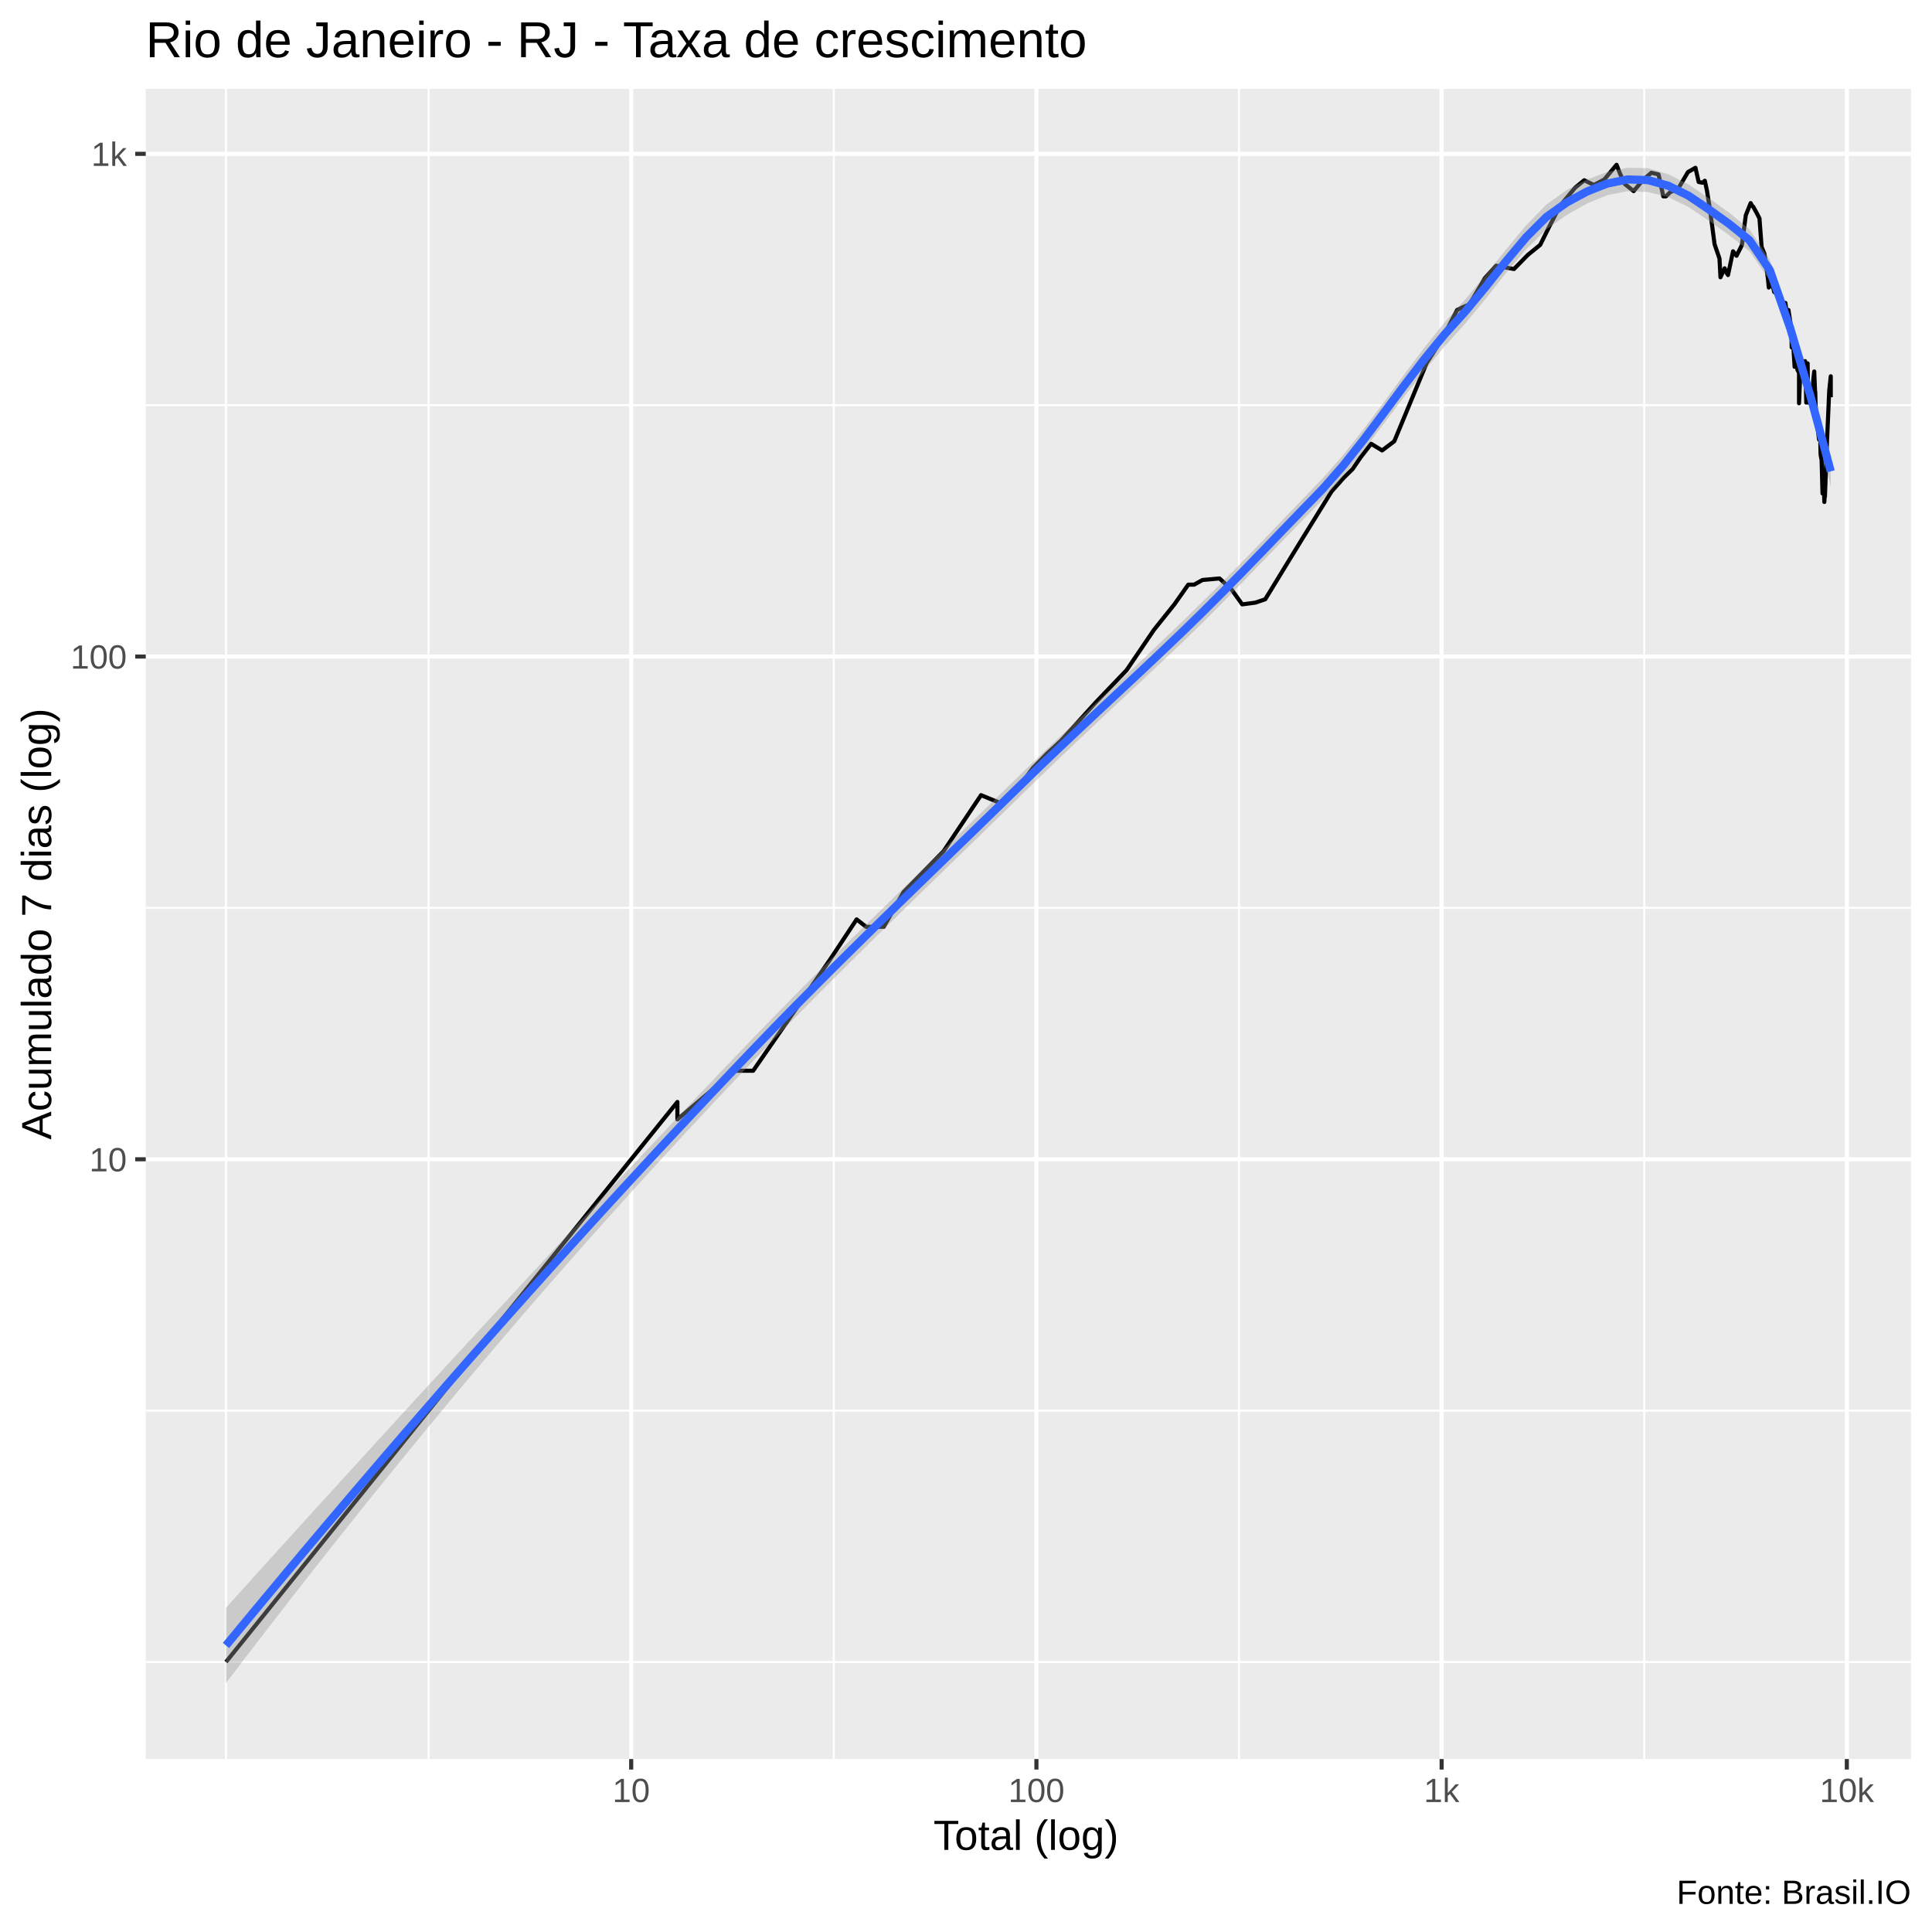
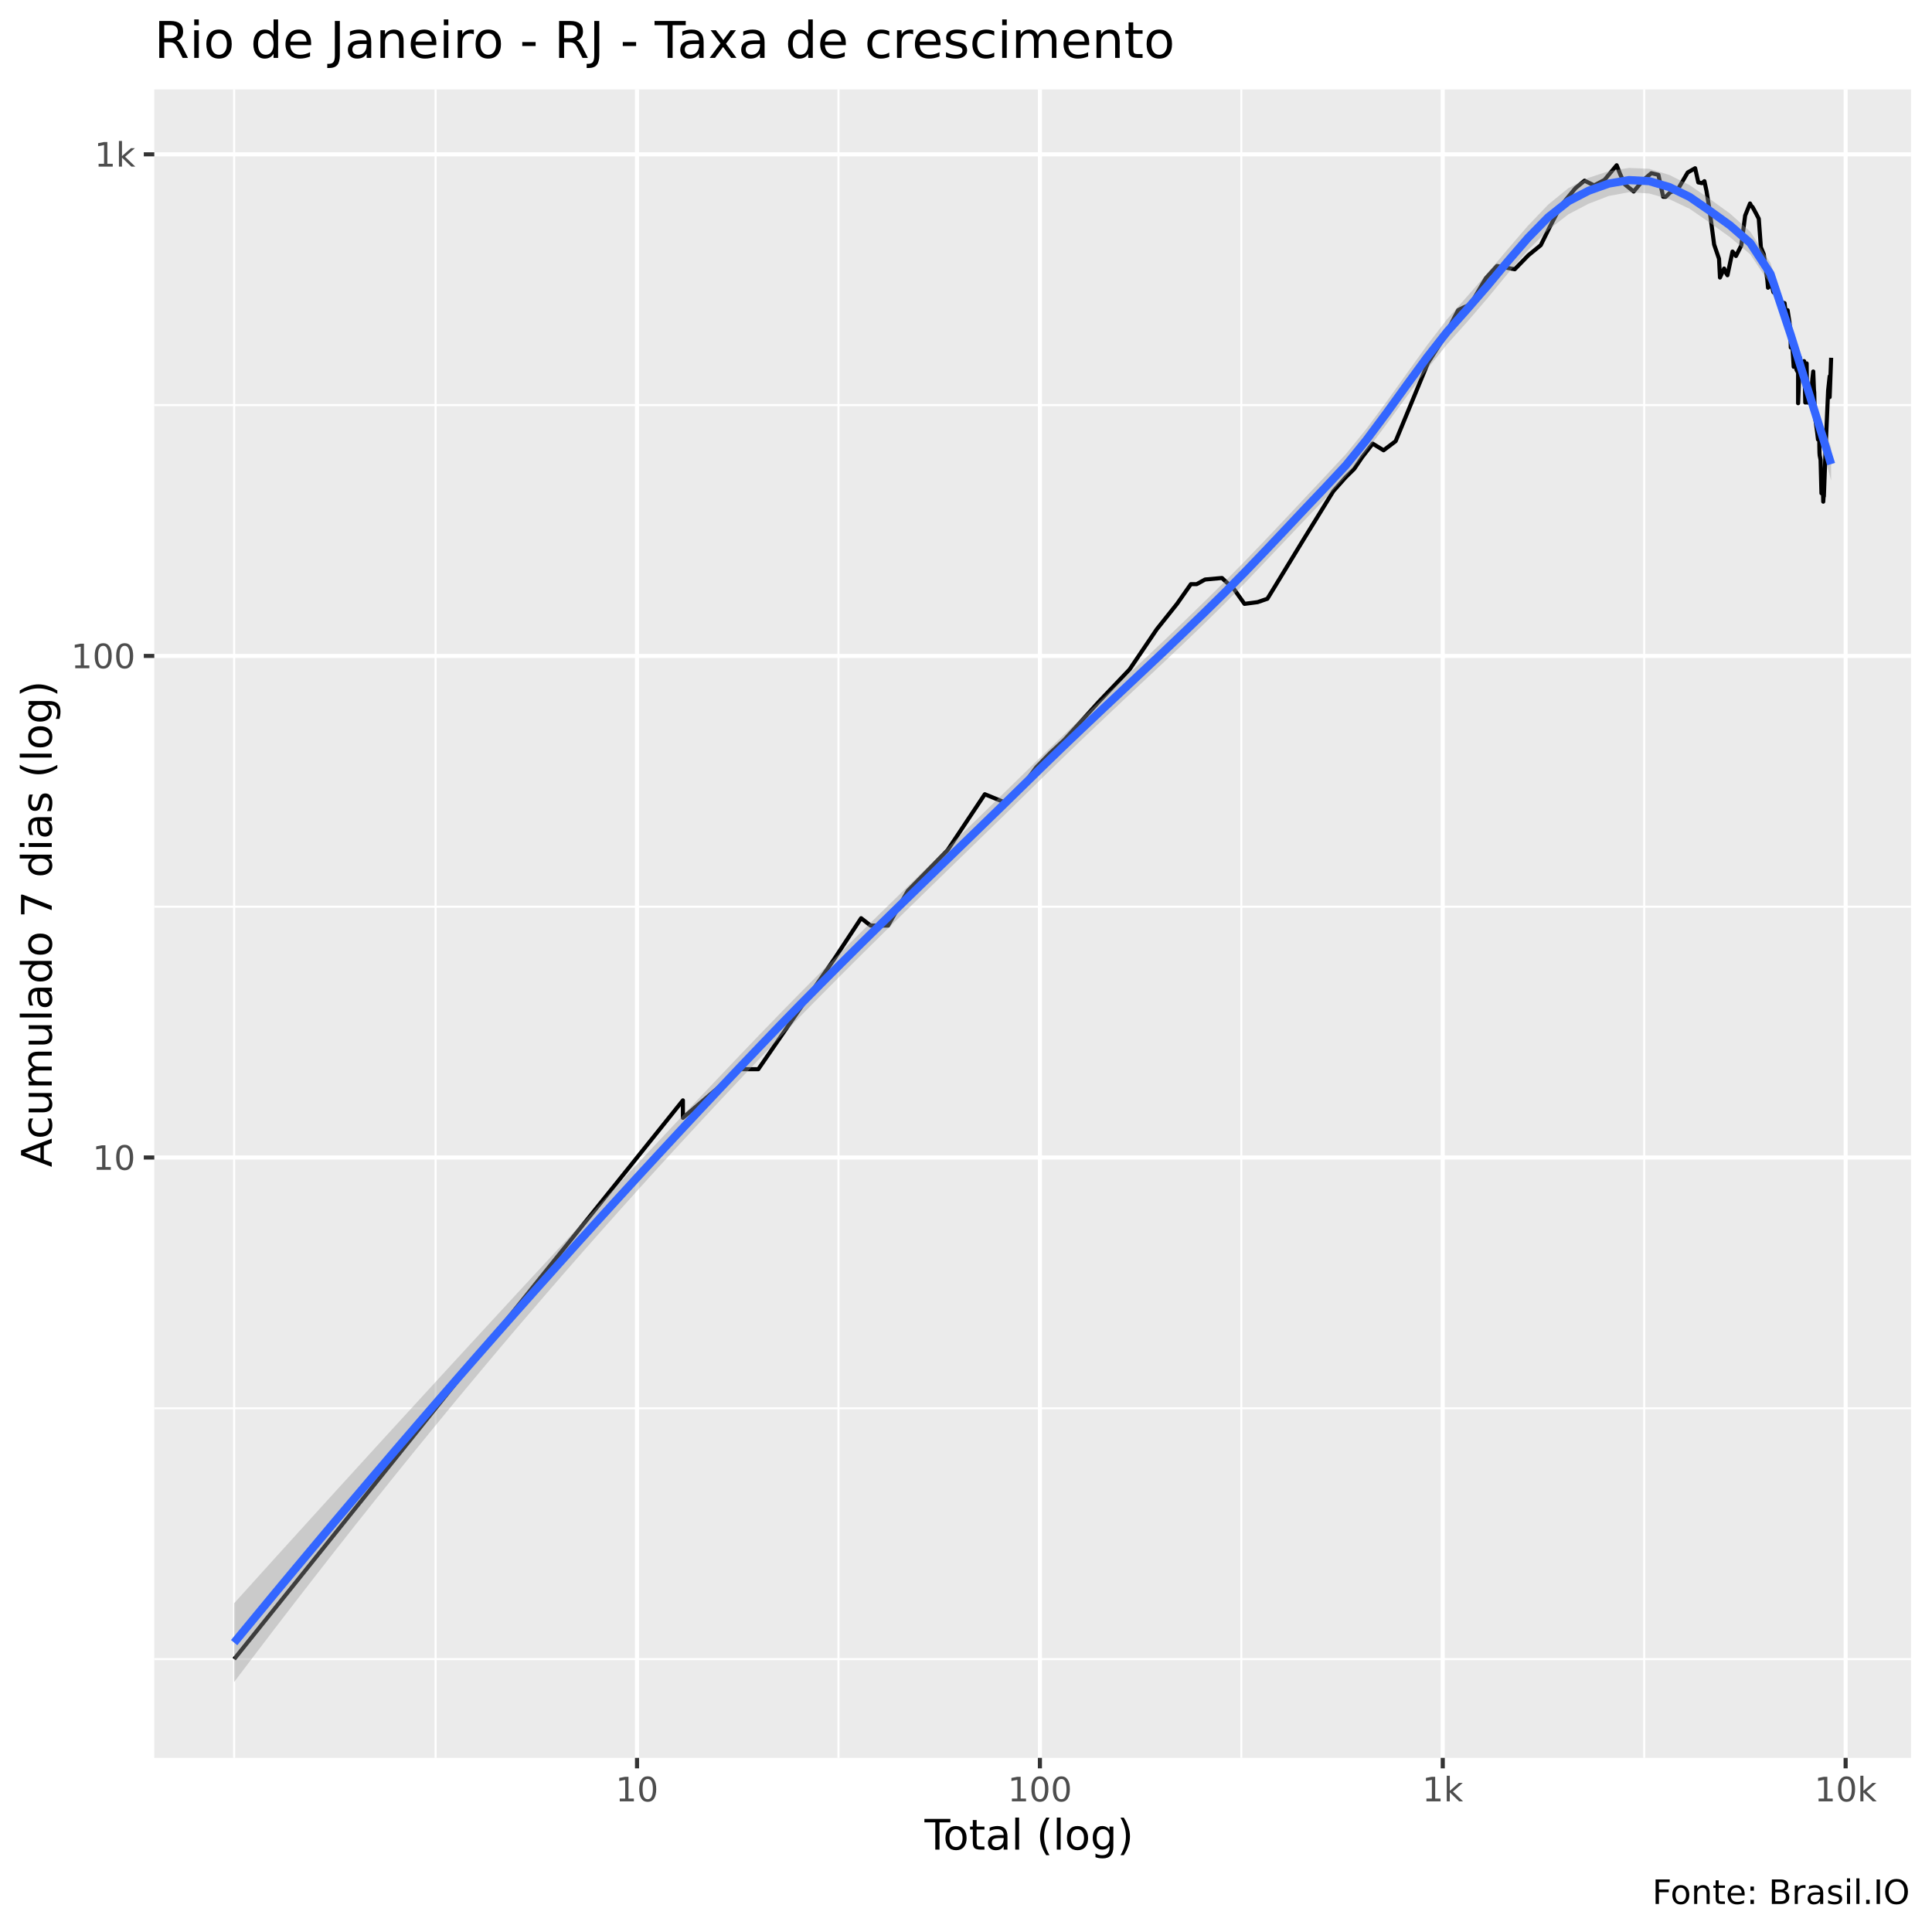
<svg xmlns="http://www.w3.org/2000/svg" viewBox="0 0 504.00 504.00">
  <defs>
    <style type="text/css">
    line, polyline, polygon, path, rect, circle {
      fill: none;
      stroke: #000000;
      stroke-linecap: round;
      stroke-linejoin: round;
      stroke-miterlimit: 10.00;
    }
  </style>
  </defs>
  <rect width="100%" height="100%" style="stroke: none; fill: #FFFFFF;" />
-   <rect x="-0" y="0.00" width="504.00" height="504.00" style="stroke-width: 1.07; stroke: #FFFFFF; fill: #FFFFFF;" />
+   <rect x="0" y="0.00" width="504.00" height="504.00" style="stroke-width: 1.07; stroke: #FFFFFF; fill: #FFFFFF;" />
  <defs>
-     <clipPath id="cpMzguMDJ8NDk4LjUyfDQ1OC44OHwyMy4xOQ==">
-       <rect x="38.02" y="23.19" width="460.50" height="435.69" />
+     <clipPath id="cpNDAuMjV8NDk4LjUyfDQ1OC41N3wyMy4zMw==">
+       <rect x="40.25" y="23.33" width="458.27" height="435.24" />
    </clipPath>
  </defs>
-   <rect x="38.02" y="23.19" width="460.50" height="435.69" style="stroke-width: 1.07; stroke: none; fill: #EBEBEB;" clip-path="url(#cpMzguMDJ8NDk4LjUyfDQ1OC44OHwyMy4xOQ==)" />
-   <polyline points="38.02,433.56 498.52,433.56 " style="stroke-width: 0.53; stroke: #FFFFFF; stroke-linecap: butt;" clip-path="url(#cpMzguMDJ8NDk4LjUyfDQ1OC44OHwyMy4xOQ==)" />
-   <polyline points="38.02,367.99 498.52,367.99 " style="stroke-width: 0.53; stroke: #FFFFFF; stroke-linecap: butt;" clip-path="url(#cpMzguMDJ8NDk4LjUyfDQ1OC44OHwyMy4xOQ==)" />
-   <polyline points="38.02,236.84 498.52,236.84 " style="stroke-width: 0.53; stroke: #FFFFFF; stroke-linecap: butt;" clip-path="url(#cpMzguMDJ8NDk4LjUyfDQ1OC44OHwyMy4xOQ==)" />
-   <polyline points="38.02,105.70 498.52,105.70 " style="stroke-width: 0.53; stroke: #FFFFFF; stroke-linecap: butt;" clip-path="url(#cpMzguMDJ8NDk4LjUyfDQ1OC44OHwyMy4xOQ==)" />
-   <polyline points="58.95,458.88 58.95,23.19 " style="stroke-width: 0.53; stroke: #FFFFFF; stroke-linecap: butt;" clip-path="url(#cpMzguMDJ8NDk4LjUyfDQ1OC44OHwyMy4xOQ==)" />
-   <polyline points="111.81,458.88 111.81,23.19 " style="stroke-width: 0.53; stroke: #FFFFFF; stroke-linecap: butt;" clip-path="url(#cpMzguMDJ8NDk4LjUyfDQ1OC44OHwyMy4xOQ==)" />
-   <polyline points="217.51,458.88 217.51,23.19 " style="stroke-width: 0.53; stroke: #FFFFFF; stroke-linecap: butt;" clip-path="url(#cpMzguMDJ8NDk4LjUyfDQ1OC44OHwyMy4xOQ==)" />
-   <polyline points="323.22,458.88 323.22,23.19 " style="stroke-width: 0.53; stroke: #FFFFFF; stroke-linecap: butt;" clip-path="url(#cpMzguMDJ8NDk4LjUyfDQ1OC44OHwyMy4xOQ==)" />
-   <polyline points="428.93,458.88 428.93,23.19 " style="stroke-width: 0.53; stroke: #FFFFFF; stroke-linecap: butt;" clip-path="url(#cpMzguMDJ8NDk4LjUyfDQ1OC44OHwyMy4xOQ==)" />
-   <polyline points="38.02,302.42 498.52,302.42 " style="stroke-width: 1.07; stroke: #FFFFFF; stroke-linecap: butt;" clip-path="url(#cpMzguMDJ8NDk4LjUyfDQ1OC44OHwyMy4xOQ==)" />
-   <polyline points="38.02,171.27 498.52,171.27 " style="stroke-width: 1.07; stroke: #FFFFFF; stroke-linecap: butt;" clip-path="url(#cpMzguMDJ8NDk4LjUyfDQ1OC44OHwyMy4xOQ==)" />
-   <polyline points="38.02,40.13 498.52,40.13 " style="stroke-width: 1.07; stroke: #FFFFFF; stroke-linecap: butt;" clip-path="url(#cpMzguMDJ8NDk4LjUyfDQ1OC44OHwyMy4xOQ==)" />
-   <polyline points="164.66,458.88 164.66,23.19 " style="stroke-width: 1.07; stroke: #FFFFFF; stroke-linecap: butt;" clip-path="url(#cpMzguMDJ8NDk4LjUyfDQ1OC44OHwyMy4xOQ==)" />
-   <polyline points="270.37,458.88 270.37,23.19 " style="stroke-width: 1.07; stroke: #FFFFFF; stroke-linecap: butt;" clip-path="url(#cpMzguMDJ8NDk4LjUyfDQ1OC44OHwyMy4xOQ==)" />
-   <polyline points="376.08,458.88 376.08,23.19 " style="stroke-width: 1.07; stroke: #FFFFFF; stroke-linecap: butt;" clip-path="url(#cpMzguMDJ8NDk4LjUyfDQ1OC44OHwyMy4xOQ==)" />
-   <polyline points="481.78,458.88 481.78,23.19 " style="stroke-width: 1.07; stroke: #FFFFFF; stroke-linecap: butt;" clip-path="url(#cpMzguMDJ8NDk4LjUyfDQ1OC44OHwyMy4xOQ==)" />
-   <polyline points="58.95,433.56 109.39,370.99 132.84,341.89 141.21,331.51 141.21,331.51 159.82,308.42 176.71,287.47 176.71,292.03 191.65,279.32 196.48,279.32 216.60,250.23 223.47,239.84 225.95,241.78 230.54,241.78 235.71,232.72 246.15,222.05 255.92,207.43 261.26,209.62 266.54,204.30 269.44,200.37 273.04,196.69 276.78,193.24 285.81,183.27 293.91,174.80 301.03,164.31 306.36,157.66 309.98,152.52 311.51,152.52 313.70,151.30 318.13,150.90 321.26,153.76 324.05,157.66 327.48,157.21 330.06,156.33 331.90,153.34 334.58,148.94 340.03,140.05 343.89,133.82 347.36,128.21 350.59,124.58 352.85,122.37 354.94,119.31 357.69,115.77 360.55,117.51 363.72,115.12 372.20,94.64 376.17,88.46 380.12,80.87 381.52,80.18 383.36,79.38 387.37,72.54 390.29,69.32 394.96,70.18 398.53,66.53 401.79,63.88 404.09,59.24 406.97,53.70 410.89,48.98 413.28,47.02 415.80,48.26 418.51,46.83 421.71,42.99 422.60,45.25 423.85,47.99 426.17,49.86 428.53,47.02 430.79,45.06 432.66,45.50 433.91,51.22 434.60,51.22 435.78,50.06 437.70,49.38 440.34,44.88 442.29,43.77 443.13,47.47 444.10,47.67 444.74,47.15 445.29,49.72 446.12,54.94 447.28,63.71 448.56,67.45 448.82,72.34 449.90,69.99 450.35,71.06 450.78,71.75 452.10,65.55 453.01,66.72 454.40,63.97 455.43,56.13 456.70,52.98 457.03,53.63 457.36,53.92 458.33,55.68 458.99,56.97 459.55,64.40 460.31,66.26 461.05,71.65 461.24,73.05 461.42,75.01 462.36,74.18 462.83,76.18 463.32,76.50 464.02,76.61 464.54,79.27 464.73,79.04 464.91,78.81 465.77,79.04 466.07,81.58 466.56,80.87 467.04,83.99 467.35,87.80 467.40,90.63 467.68,88.06 468.16,95.69 468.58,92.46 468.88,96.45 469.31,97.22 469.31,105.20 469.80,93.32 469.98,95.54 470.35,97.69 470.89,94.20 471.04,97.84 471.20,105.02 471.56,94.79 471.67,105.02 471.84,105.02 472.24,103.62 472.78,102.76 473.06,98.79 473.28,96.91 473.47,101.57 473.55,102.42 473.62,105.38 473.88,109.66 474.32,112.83 474.54,114.70 474.84,111.42 474.89,116.41 474.92,118.18 474.98,118.86 475.20,120.00 475.44,128.74 475.74,124.83 475.91,130.95 475.98,129.83 476.05,127.94 476.07,129.56 476.59,115.55 477.19,101.91 477.59,98.16 477.59,103.62 " style="stroke-width: 1.07; stroke-linecap: butt;" clip-path="url(#cpMzguMDJ8NDk4LjUyfDQ1OC44OHwyMy4xOQ==)" />
-   <polygon points="58.95,419.43 64.25,413.55 69.55,407.68 74.85,401.83 80.15,395.99 85.45,390.16 90.75,384.35 96.05,378.54 101.35,372.75 106.65,366.96 111.95,361.19 117.24,355.43 122.54,349.68 127.84,343.93 133.14,338.20 138.44,332.48 143.74,326.77 149.04,321.06 154.34,315.38 159.64,309.70 164.94,304.04 170.24,298.40 175.54,292.77 180.83,287.17 186.13,281.59 191.43,276.04 196.73,270.52 202.03,265.05 207.33,259.66 212.63,254.33 217.93,249.06 223.23,243.84 228.53,238.65 233.83,233.49 239.13,228.34 244.43,223.20 249.72,218.07 255.02,212.93 260.32,207.78 265.62,202.61 270.92,197.47 276.22,192.43 281.52,187.47 286.82,182.54 292.12,177.60 297.42,172.63 302.72,167.61 308.02,162.53 313.31,157.36 318.61,152.10 323.91,146.72 329.21,141.25 334.51,135.72 339.81,130.19 345.11,124.70 350.41,118.67 355.71,112.00 361.01,104.92 366.31,97.69 371.61,90.62 376.90,84.04 382.20,78.14 387.50,71.82 392.80,65.18 398.10,58.80 403.40,53.37 408.70,49.58 414.00,46.84 419.30,44.85 424.60,43.76 429.90,43.86 435.20,45.46 440.49,48.11 445.79,51.68 451.09,55.47 456.39,59.81 461.69,67.74 466.99,83.17 472.29,101.38 477.59,118.99 477.59,126.93 472.29,105.29 466.99,87.92 461.69,73.20 456.39,65.53 451.09,61.37 445.79,57.59 440.49,54.01 435.20,51.44 429.90,50.09 424.60,49.87 419.30,50.91 414.00,53.09 408.70,56.08 403.40,59.84 398.10,65.05 392.80,71.30 387.50,78.01 382.20,84.46 376.90,90.31 371.61,96.66 366.31,103.46 361.01,110.49 355.71,117.51 350.41,124.21 345.11,130.27 339.81,135.71 334.51,141.16 329.21,146.64 323.91,152.12 318.61,157.55 313.31,162.84 308.02,167.98 302.72,173.01 297.42,177.99 292.12,182.94 286.82,187.90 281.52,192.89 276.22,197.93 270.92,203.03 265.62,208.21 260.32,213.39 255.02,218.55 249.72,223.70 244.43,228.84 239.13,233.99 233.83,239.15 228.53,244.35 223.23,249.58 217.93,254.85 212.63,260.17 207.33,265.55 202.03,270.99 196.73,276.51 191.43,282.09 186.13,287.72 180.83,293.39 175.54,299.11 170.24,304.87 164.94,310.69 159.64,316.57 154.34,322.49 149.04,328.48 143.74,334.52 138.44,340.62 133.14,346.78 127.84,353.00 122.54,359.28 117.24,365.62 111.95,372.02 106.65,378.47 101.35,384.98 96.05,391.55 90.75,398.18 85.45,404.86 80.15,411.59 74.85,418.38 69.55,425.23 64.25,432.12 58.95,439.07 " style="stroke-width: 0.00; stroke: none; fill: #999999; fill-opacity: 0.40;" clip-path="url(#cpMzguMDJ8NDk4LjUyfDQ1OC44OHwyMy4xOQ==)" />
-   <polyline points="58.95,419.43 64.25,413.55 69.55,407.68 74.85,401.83 80.15,395.99 85.45,390.16 90.75,384.35 96.05,378.54 101.35,372.75 106.65,366.96 111.95,361.19 117.24,355.43 122.54,349.68 127.84,343.93 133.14,338.20 138.44,332.48 143.74,326.77 149.04,321.06 154.34,315.38 159.64,309.70 164.94,304.04 170.24,298.40 175.54,292.77 180.83,287.17 186.13,281.59 191.43,276.04 196.73,270.52 202.03,265.05 207.33,259.66 212.63,254.33 217.93,249.06 223.23,243.84 228.53,238.65 233.83,233.49 239.13,228.34 244.43,223.20 249.72,218.07 255.02,212.93 260.32,207.78 265.62,202.61 270.92,197.47 276.22,192.43 281.52,187.47 286.82,182.54 292.12,177.60 297.42,172.63 302.72,167.61 308.02,162.53 313.31,157.36 318.61,152.10 323.91,146.72 329.21,141.25 334.51,135.72 339.81,130.19 345.11,124.70 350.41,118.67 355.71,112.00 361.01,104.92 366.31,97.69 371.61,90.62 376.90,84.04 382.20,78.14 387.50,71.82 392.80,65.18 398.10,58.80 403.40,53.37 408.70,49.58 414.00,46.84 419.30,44.85 424.60,43.76 429.90,43.86 435.20,45.46 440.49,48.11 445.79,51.68 451.09,55.47 456.39,59.81 461.69,67.74 466.99,83.17 472.29,101.38 477.59,118.99 " style="stroke-width: 2.13; stroke: none;" clip-path="url(#cpMzguMDJ8NDk4LjUyfDQ1OC44OHwyMy4xOQ==)" />
-   <polyline points="477.59,126.93 472.29,105.29 466.99,87.92 461.69,73.20 456.39,65.53 451.09,61.37 445.79,57.59 440.49,54.01 435.20,51.44 429.90,50.09 424.60,49.87 419.30,50.91 414.00,53.09 408.70,56.08 403.40,59.84 398.10,65.05 392.80,71.30 387.50,78.01 382.20,84.46 376.90,90.31 371.61,96.66 366.31,103.46 361.01,110.49 355.71,117.51 350.41,124.21 345.11,130.27 339.81,135.71 334.51,141.16 329.21,146.64 323.91,152.12 318.61,157.55 313.31,162.84 308.02,167.98 302.72,173.01 297.42,177.99 292.12,182.94 286.82,187.90 281.52,192.89 276.22,197.93 270.92,203.03 265.62,208.21 260.32,213.39 255.02,218.55 249.72,223.70 244.43,228.84 239.13,233.99 233.83,239.15 228.53,244.35 223.23,249.58 217.93,254.85 212.63,260.17 207.33,265.55 202.03,270.99 196.73,276.51 191.43,282.09 186.13,287.72 180.83,293.39 175.54,299.11 170.24,304.87 164.94,310.69 159.64,316.57 154.34,322.49 149.04,328.48 143.74,334.52 138.44,340.62 133.14,346.78 127.84,353.00 122.54,359.28 117.24,365.62 111.95,372.02 106.65,378.47 101.35,384.98 96.05,391.55 90.75,398.18 85.45,404.86 80.15,411.59 74.85,418.38 69.55,425.23 64.25,432.12 58.95,439.07 " style="stroke-width: 2.13; stroke: none;" clip-path="url(#cpMzguMDJ8NDk4LjUyfDQ1OC44OHwyMy4xOQ==)" />
-   <polyline points="58.95,429.25 64.25,422.84 69.55,416.46 74.85,410.11 80.15,403.79 85.45,397.51 90.75,391.26 96.05,385.05 101.35,378.87 106.65,372.72 111.95,366.61 117.24,360.53 122.54,354.48 127.84,348.47 133.14,342.49 138.44,336.55 143.74,330.64 149.04,324.77 154.34,318.93 159.64,313.13 164.94,307.37 170.24,301.63 175.54,295.94 180.83,290.28 186.13,284.65 191.43,279.07 196.73,273.51 202.03,268.02 207.33,262.60 212.63,257.25 217.93,251.95 223.23,246.71 228.53,241.50 233.83,236.32 239.13,231.16 244.43,226.02 249.72,220.88 255.02,215.74 260.32,210.58 265.62,205.41 270.92,200.25 276.22,195.18 281.52,190.18 286.82,185.22 292.12,180.27 297.42,175.31 302.72,170.31 308.02,165.25 313.31,160.10 318.61,154.82 323.91,149.42 329.21,143.95 334.51,138.44 339.81,132.95 345.11,127.49 350.41,121.44 355.71,114.75 361.01,107.70 366.31,100.57 371.61,93.64 376.90,87.17 382.20,81.30 387.50,74.91 392.80,68.24 398.10,61.92 403.40,56.61 408.70,52.83 414.00,49.96 419.30,47.88 424.60,46.81 429.90,46.98 435.20,48.45 440.49,51.06 445.79,54.63 451.09,58.42 456.39,62.67 461.69,70.47 466.99,85.55 472.29,103.33 477.59,122.96 " style="stroke-width: 2.13; stroke: #3366FF; stroke-linecap: butt;" clip-path="url(#cpMzguMDJ8NDk4LjUyfDQ1OC44OHwyMy4xOQ==)" />
+   <rect x="40.25" y="23.33" width="458.27" height="435.24" style="stroke-width: 1.07; stroke: none; fill: #EBEBEB;" clip-path="url(#cpNDAuMjV8NDk4LjUyfDQ1OC41N3wyMy4zMw==)" />
+   <polyline points="40.25,432.81 498.52,432.81 " style="stroke-width: 0.53; stroke: #FFFFFF; stroke-linecap: butt;" clip-path="url(#cpNDAuMjV8NDk4LjUyfDQ1OC41N3wyMy4zMw==)" />
+   <polyline points="40.25,367.39 498.52,367.39 " style="stroke-width: 0.53; stroke: #FFFFFF; stroke-linecap: butt;" clip-path="url(#cpNDAuMjV8NDk4LjUyfDQ1OC41N3wyMy4zMw==)" />
+   <polyline points="40.25,236.53 498.52,236.53 " style="stroke-width: 0.53; stroke: #FFFFFF; stroke-linecap: butt;" clip-path="url(#cpNDAuMjV8NDk4LjUyfDQ1OC41N3wyMy4zMw==)" />
+   <polyline points="40.25,105.68 498.52,105.68 " style="stroke-width: 0.53; stroke: #FFFFFF; stroke-linecap: butt;" clip-path="url(#cpNDAuMjV8NDk4LjUyfDQ1OC41N3wyMy4zMw==)" />
+   <polyline points="61.08,458.57 61.08,23.33 " style="stroke-width: 0.53; stroke: #FFFFFF; stroke-linecap: butt;" clip-path="url(#cpNDAuMjV8NDk4LjUyfDQ1OC41N3wyMy4zMw==)" />
+   <polyline points="113.63,458.57 113.63,23.33 " style="stroke-width: 0.53; stroke: #FFFFFF; stroke-linecap: butt;" clip-path="url(#cpNDAuMjV8NDk4LjUyfDQ1OC41N3wyMy4zMw==)" />
+   <polyline points="218.73,458.57 218.73,23.33 " style="stroke-width: 0.53; stroke: #FFFFFF; stroke-linecap: butt;" clip-path="url(#cpNDAuMjV8NDk4LjUyfDQ1OC41N3wyMy4zMw==)" />
+   <polyline points="323.82,458.57 323.82,23.33 " style="stroke-width: 0.53; stroke: #FFFFFF; stroke-linecap: butt;" clip-path="url(#cpNDAuMjV8NDk4LjUyfDQ1OC41N3wyMy4zMw==)" />
+   <polyline points="428.92,458.57 428.92,23.33 " style="stroke-width: 0.53; stroke: #FFFFFF; stroke-linecap: butt;" clip-path="url(#cpNDAuMjV8NDk4LjUyfDQ1OC41N3wyMy4zMw==)" />
+   <polyline points="40.25,301.96 498.52,301.96 " style="stroke-width: 1.07; stroke: #FFFFFF; stroke-linecap: butt;" clip-path="url(#cpNDAuMjV8NDk4LjUyfDQ1OC41N3wyMy4zMw==)" />
+   <polyline points="40.25,171.11 498.52,171.11 " style="stroke-width: 1.07; stroke: #FFFFFF; stroke-linecap: butt;" clip-path="url(#cpNDAuMjV8NDk4LjUyfDQ1OC41N3wyMy4zMw==)" />
+   <polyline points="40.25,40.26 498.52,40.26 " style="stroke-width: 1.07; stroke: #FFFFFF; stroke-linecap: butt;" clip-path="url(#cpNDAuMjV8NDk4LjUyfDQ1OC41N3wyMy4zMw==)" />
+   <polyline points="166.18,458.57 166.18,23.33 " style="stroke-width: 1.07; stroke: #FFFFFF; stroke-linecap: butt;" clip-path="url(#cpNDAuMjV8NDk4LjUyfDQ1OC41N3wyMy4zMw==)" />
+   <polyline points="271.28,458.57 271.28,23.33 " style="stroke-width: 1.07; stroke: #FFFFFF; stroke-linecap: butt;" clip-path="url(#cpNDAuMjV8NDk4LjUyfDQ1OC41N3wyMy4zMw==)" />
+   <polyline points="376.37,458.57 376.37,23.33 " style="stroke-width: 1.07; stroke: #FFFFFF; stroke-linecap: butt;" clip-path="url(#cpNDAuMjV8NDk4LjUyfDQ1OC41N3wyMy4zMw==)" />
+   <polyline points="481.47,458.57 481.47,23.33 " style="stroke-width: 1.07; stroke: #FFFFFF; stroke-linecap: butt;" clip-path="url(#cpNDAuMjV8NDk4LjUyfDQ1OC41N3wyMy4zMw==)" />
+   <polyline points="61.08,432.81 111.23,370.38 134.54,341.35 142.86,330.99 142.86,330.99 161.37,307.95 178.15,287.05 178.15,291.60 193.01,278.92 197.82,278.92 217.82,249.89 224.64,239.53 227.11,241.45 231.68,241.45 236.81,232.41 247.19,221.78 256.91,207.19 262.22,209.37 267.47,204.06 270.35,200.14 273.93,196.47 277.65,193.02 286.63,183.08 294.68,174.62 301.76,164.16 307.05,157.53 310.66,152.39 312.17,152.39 314.36,151.18 318.76,150.78 321.87,153.63 324.65,157.53 328.06,157.08 330.62,156.20 332.45,153.22 335.12,148.83 340.53,139.96 344.37,133.74 347.82,128.14 351.03,124.52 353.28,122.31 355.35,119.26 358.09,115.73 360.93,117.47 364.08,115.09 372.52,94.65 376.46,88.48 380.39,80.91 381.79,80.22 383.61,79.42 387.60,72.60 390.51,69.38 395.15,70.24 398.70,66.60 401.94,63.96 404.23,59.32 407.09,53.80 410.99,49.09 413.36,47.13 415.87,48.37 418.56,46.94 421.74,43.11 422.63,45.37 423.87,48.10 426.18,49.96 428.52,47.13 430.77,45.18 432.63,45.62 433.87,51.33 434.56,51.33 435.73,50.16 437.64,49.49 440.27,44.99 442.21,43.89 443.04,47.59 444.01,47.78 444.63,47.26 445.18,49.83 446.01,55.04 447.16,63.78 448.44,67.51 448.69,72.40 449.77,70.05 450.22,71.11 450.64,71.80 451.96,65.62 452.86,66.78 454.25,64.04 455.26,56.23 456.53,53.08 456.85,53.72 457.19,54.01 458.15,55.78 458.81,57.06 459.36,64.48 460.12,66.33 460.85,71.70 461.05,73.10 461.22,75.06 462.15,74.23 462.63,76.23 463.11,76.55 463.80,76.66 464.32,79.31 464.52,79.08 464.69,78.86 465.54,79.08 465.84,81.61 466.33,80.91 466.81,84.02 467.11,87.82 467.16,90.65 467.44,88.09 467.92,95.69 468.34,92.47 468.64,96.45 469.07,97.22 469.07,105.19 469.55,93.33 469.73,95.54 470.10,97.69 470.63,94.20 470.78,97.84 470.94,105.01 471.30,94.80 471.41,105.01 471.58,105.01 471.98,103.60 472.52,102.75 472.80,98.79 473.02,96.91 473.20,101.56 473.28,102.40 473.35,105.36 473.61,109.63 474.04,112.80 474.26,114.66 474.56,111.39 474.61,116.37 474.65,118.13 474.70,118.81 474.93,119.95 475.16,128.68 475.45,124.77 475.63,130.87 475.70,129.76 475.77,127.87 475.79,129.49 476.31,115.51 476.90,101.90 477.30,98.16 477.30,103.60 477.69,93.33 " style="stroke-width: 1.07; stroke-linecap: butt;" clip-path="url(#cpNDAuMjV8NDk4LjUyfDQ1OC41N3wyMy4zMw==)" />
+   <polygon points="61.08,418.24 66.36,412.39 71.63,406.56 76.91,400.74 82.18,394.93 87.45,389.13 92.73,383.34 98.00,377.56 103.27,371.80 108.55,366.04 113.82,360.29 119.09,354.55 124.37,348.82 129.64,343.10 134.91,337.38 140.19,331.68 145.46,325.98 150.73,320.30 156.01,314.62 161.28,308.96 166.55,303.31 171.83,297.68 177.10,292.07 182.37,286.48 187.65,280.91 192.92,275.37 198.20,269.85 203.47,264.40 208.74,259.01 214.02,253.70 219.29,248.44 224.56,243.22 229.84,238.04 235.11,232.89 240.38,227.76 245.66,222.64 250.93,217.52 256.20,212.40 261.48,207.27 266.75,202.13 272.02,196.97 277.30,191.90 282.57,186.91 287.84,181.96 293.12,177.03 298.39,172.08 303.67,167.09 308.94,162.04 314.21,156.92 319.49,151.71 324.76,146.38 330.03,140.90 335.31,135.31 340.58,129.68 345.85,124.09 351.13,118.42 356.40,111.94 361.67,104.85 366.95,97.47 372.22,90.14 377.49,83.28 382.77,77.28 388.04,71.28 393.31,65.02 398.59,58.89 403.86,53.38 409.13,49.09 414.41,46.38 419.68,44.65 424.96,43.81 430.23,44.03 435.50,45.65 440.78,48.30 446.05,51.91 451.32,55.72 456.60,60.43 461.87,68.61 467.14,84.87 472.42,102.14 477.69,116.77 477.69,125.36 472.42,106.23 467.14,89.80 461.87,74.28 456.60,66.36 451.32,61.89 446.05,58.11 440.78,54.47 435.50,51.97 430.23,50.48 424.96,50.15 419.68,51.12 414.41,53.15 409.13,55.92 403.86,59.99 398.59,65.28 393.31,71.39 388.04,77.81 382.77,83.94 377.49,89.83 372.22,96.42 366.95,103.47 361.67,110.70 356.40,117.76 351.13,124.28 345.85,129.93 340.58,135.43 335.31,140.98 330.03,146.55 324.76,152.08 319.49,157.45 314.21,162.64 308.94,167.71 303.67,172.70 298.39,177.66 293.12,182.61 287.84,187.59 282.57,192.60 277.30,197.67 272.02,202.80 266.75,207.98 261.48,213.14 256.20,218.27 250.93,223.40 245.66,228.52 240.38,233.66 235.11,238.81 229.84,244.00 224.56,249.22 219.29,254.48 214.02,259.80 208.74,265.17 203.47,270.61 198.20,276.12 192.92,281.70 187.65,287.31 182.37,292.98 177.10,298.69 171.83,304.45 166.55,310.27 161.28,316.14 156.01,322.06 150.73,328.05 145.46,334.09 140.19,340.19 134.91,346.35 129.64,352.58 124.37,358.86 119.09,365.20 113.82,371.61 108.55,378.07 103.27,384.59 98.00,391.17 92.73,397.80 87.45,404.50 82.18,411.25 76.91,418.05 71.63,424.91 66.36,431.82 61.08,438.79 " style="stroke-width: 0.00; stroke: none; fill: #999999; fill-opacity: 0.40;" clip-path="url(#cpNDAuMjV8NDk4LjUyfDQ1OC41N3wyMy4zMw==)" />
+   <polyline points="61.08,418.24 66.36,412.39 71.63,406.56 76.91,400.74 82.18,394.93 87.45,389.13 92.73,383.34 98.00,377.56 103.27,371.80 108.55,366.04 113.82,360.29 119.09,354.55 124.37,348.82 129.64,343.10 134.91,337.38 140.19,331.68 145.46,325.98 150.73,320.30 156.01,314.62 161.28,308.96 166.55,303.31 171.83,297.68 177.10,292.07 182.37,286.48 187.65,280.91 192.92,275.37 198.20,269.85 203.47,264.40 208.74,259.01 214.02,253.70 219.29,248.44 224.56,243.22 229.84,238.04 235.11,232.89 240.38,227.76 245.66,222.64 250.93,217.52 256.20,212.40 261.48,207.27 266.75,202.13 272.02,196.97 277.30,191.90 282.57,186.91 287.84,181.96 293.12,177.03 298.39,172.08 303.67,167.09 308.94,162.04 314.21,156.92 319.49,151.71 324.76,146.38 330.03,140.90 335.31,135.31 340.58,129.68 345.85,124.09 351.13,118.42 356.40,111.94 361.67,104.85 366.95,97.47 372.22,90.14 377.49,83.28 382.77,77.28 388.04,71.28 393.31,65.02 398.59,58.89 403.86,53.38 409.13,49.09 414.41,46.38 419.68,44.65 424.96,43.81 430.23,44.03 435.50,45.65 440.78,48.30 446.05,51.91 451.32,55.72 456.60,60.43 461.87,68.61 467.14,84.87 472.42,102.14 477.69,116.77 " style="stroke-width: 2.13; stroke: none;" clip-path="url(#cpNDAuMjV8NDk4LjUyfDQ1OC41N3wyMy4zMw==)" />
+   <polyline points="477.69,125.36 472.42,106.23 467.14,89.80 461.87,74.28 456.60,66.36 451.32,61.89 446.05,58.11 440.78,54.47 435.50,51.97 430.23,50.48 424.96,50.15 419.68,51.12 414.41,53.15 409.13,55.92 403.86,59.99 398.59,65.28 393.31,71.39 388.04,77.81 382.77,83.94 377.49,89.83 372.22,96.42 366.95,103.47 361.67,110.70 356.40,117.76 351.13,124.28 345.85,129.93 340.58,135.43 335.31,140.98 330.03,146.55 324.76,152.08 319.49,157.45 314.21,162.64 308.94,167.71 303.67,172.70 298.39,177.66 293.12,182.61 287.84,187.59 282.57,192.60 277.30,197.67 272.02,202.80 266.75,207.98 261.48,213.14 256.20,218.27 250.93,223.40 245.66,228.52 240.38,233.66 235.11,238.81 229.84,244.00 224.56,249.22 219.29,254.48 214.02,259.80 208.74,265.17 203.47,270.61 198.20,276.12 192.92,281.70 187.65,287.31 182.37,292.98 177.10,298.69 171.83,304.45 166.55,310.27 161.28,316.14 156.01,322.06 150.73,328.05 145.46,334.09 140.19,340.19 134.91,346.35 129.64,352.58 124.37,358.86 119.09,365.20 113.82,371.61 108.55,378.07 103.27,384.59 98.00,391.17 92.73,397.80 87.45,404.50 82.18,411.25 76.91,418.05 71.63,424.91 66.36,431.82 61.08,438.79 " style="stroke-width: 2.13; stroke: none;" clip-path="url(#cpNDAuMjV8NDk4LjUyfDQ1OC41N3wyMy4zMw==)" />
+   <polyline points="61.08,428.51 66.36,422.11 71.63,415.73 76.91,409.39 82.18,403.09 87.45,396.81 92.73,390.57 98.00,384.37 103.27,378.19 108.55,372.05 113.82,365.95 119.09,359.88 124.37,353.84 129.64,347.84 134.91,341.87 140.19,335.94 145.46,330.04 150.73,324.17 156.01,318.34 161.28,312.55 166.55,306.79 171.83,301.07 177.10,295.38 182.37,289.73 187.65,284.11 192.92,278.53 198.20,272.99 203.47,267.50 208.74,262.09 214.02,256.75 219.29,251.46 224.56,246.22 229.84,241.02 235.11,235.85 240.38,230.71 245.66,225.58 250.93,220.46 256.20,215.34 261.48,210.21 266.75,205.06 272.02,199.89 277.30,194.78 282.57,189.76 287.84,184.78 293.12,179.82 298.39,174.87 303.67,169.90 308.94,164.87 314.21,159.78 319.49,154.58 324.76,149.23 330.03,143.73 335.31,138.15 340.58,132.55 345.85,127.01 351.13,121.35 356.40,114.85 361.67,107.78 366.95,100.47 372.22,93.28 377.49,86.56 382.77,80.61 388.04,74.54 393.31,68.20 398.59,62.08 403.86,56.69 409.13,52.50 414.41,49.77 419.68,47.89 424.96,46.98 430.23,47.26 435.50,48.81 440.78,51.38 446.05,55.01 451.32,58.80 456.60,63.40 461.87,71.45 467.14,87.33 472.42,104.19 477.69,121.07 " style="stroke-width: 2.13; stroke: #3366FF; stroke-linecap: butt;" clip-path="url(#cpNDAuMjV8NDk4LjUyfDQ1OC41N3wyMy4zMw==)" />
  <defs>
    <clipPath id="cpMC4wMHw1MDQuMDB8NTA0LjAwfDAuMDA=">
      <rect x="0.00" y="0.00" width="504.00" height="504.00" />
    </clipPath>
  </defs>
  <g clip-path="url(#cpMC4wMHw1MDQuMDB8NTA0LjAwfDAuMDA=)">
-     <text x="23.30" y="305.57" style="font-size: 8.80px; fill: #4D4D4D; font-family: Arial;" textLength="9.79px" lengthAdjust="spacingAndGlyphs">10</text>
+     <text x="24.13" y="305.17" style="font-size: 8.80px; fill: #4D4D4D; font-family: DejaVu Sans;" textLength="11.20px" lengthAdjust="spacingAndGlyphs">10</text>
  </g>
  <g clip-path="url(#cpMC4wMHw1MDQuMDB8NTA0LjAwfDAuMDA=)">
-     <text x="18.41" y="174.42" style="font-size: 8.80px; fill: #4D4D4D; font-family: Arial;" textLength="14.68px" lengthAdjust="spacingAndGlyphs">100</text>
+     <text x="18.53" y="174.32" style="font-size: 8.80px; fill: #4D4D4D; font-family: DejaVu Sans;" textLength="16.80px" lengthAdjust="spacingAndGlyphs">100</text>
  </g>
  <g clip-path="url(#cpMC4wMHw1MDQuMDB8NTA0LjAwfDAuMDA=)">
-     <text x="23.80" y="43.28" style="font-size: 8.80px; fill: #4D4D4D; font-family: Arial;" textLength="9.29px" lengthAdjust="spacingAndGlyphs">1k</text>
+     <text x="24.63" y="43.46" style="font-size: 8.80px; fill: #4D4D4D; font-family: DejaVu Sans;" textLength="10.69px" lengthAdjust="spacingAndGlyphs">1k</text>
  </g>
-   <polyline points="35.28,302.42 38.02,302.42 " style="stroke-width: 1.07; stroke: #333333; stroke-linecap: butt;" clip-path="url(#cpMC4wMHw1MDQuMDB8NTA0LjAwfDAuMDA=)" />
-   <polyline points="35.28,171.27 38.02,171.27 " style="stroke-width: 1.07; stroke: #333333; stroke-linecap: butt;" clip-path="url(#cpMC4wMHw1MDQuMDB8NTA0LjAwfDAuMDA=)" />
-   <polyline points="35.28,40.13 38.02,40.13 " style="stroke-width: 1.07; stroke: #333333; stroke-linecap: butt;" clip-path="url(#cpMC4wMHw1MDQuMDB8NTA0LjAwfDAuMDA=)" />
-   <polyline points="164.66,461.62 164.66,458.88 " style="stroke-width: 1.07; stroke: #333333; stroke-linecap: butt;" clip-path="url(#cpMC4wMHw1MDQuMDB8NTA0LjAwfDAuMDA=)" />
-   <polyline points="270.37,461.62 270.37,458.88 " style="stroke-width: 1.07; stroke: #333333; stroke-linecap: butt;" clip-path="url(#cpMC4wMHw1MDQuMDB8NTA0LjAwfDAuMDA=)" />
-   <polyline points="376.08,461.62 376.08,458.88 " style="stroke-width: 1.07; stroke: #333333; stroke-linecap: butt;" clip-path="url(#cpMC4wMHw1MDQuMDB8NTA0LjAwfDAuMDA=)" />
-   <polyline points="481.78,461.62 481.78,458.88 " style="stroke-width: 1.07; stroke: #333333; stroke-linecap: butt;" clip-path="url(#cpMC4wMHw1MDQuMDB8NTA0LjAwfDAuMDA=)" />
+   <polyline points="37.51,301.96 40.25,301.96 " style="stroke-width: 1.07; stroke: #333333; stroke-linecap: butt;" clip-path="url(#cpMC4wMHw1MDQuMDB8NTA0LjAwfDAuMDA=)" />
+   <polyline points="37.51,171.11 40.25,171.11 " style="stroke-width: 1.07; stroke: #333333; stroke-linecap: butt;" clip-path="url(#cpMC4wMHw1MDQuMDB8NTA0LjAwfDAuMDA=)" />
+   <polyline points="37.51,40.26 40.25,40.26 " style="stroke-width: 1.07; stroke: #333333; stroke-linecap: butt;" clip-path="url(#cpMC4wMHw1MDQuMDB8NTA0LjAwfDAuMDA=)" />
+   <polyline points="166.18,461.31 166.18,458.57 " style="stroke-width: 1.07; stroke: #333333; stroke-linecap: butt;" clip-path="url(#cpMC4wMHw1MDQuMDB8NTA0LjAwfDAuMDA=)" />
+   <polyline points="271.28,461.31 271.28,458.57 " style="stroke-width: 1.07; stroke: #333333; stroke-linecap: butt;" clip-path="url(#cpMC4wMHw1MDQuMDB8NTA0LjAwfDAuMDA=)" />
+   <polyline points="376.37,461.31 376.37,458.57 " style="stroke-width: 1.07; stroke: #333333; stroke-linecap: butt;" clip-path="url(#cpMC4wMHw1MDQuMDB8NTA0LjAwfDAuMDA=)" />
+   <polyline points="481.47,461.31 481.47,458.57 " style="stroke-width: 1.07; stroke: #333333; stroke-linecap: butt;" clip-path="url(#cpMC4wMHw1MDQuMDB8NTA0LjAwfDAuMDA=)" />
  <g clip-path="url(#cpMC4wMHw1MDQuMDB8NTA0LjAwfDAuMDA=)">
-     <text x="159.77" y="470.11" style="font-size: 8.80px; fill: #4D4D4D; font-family: Arial;" textLength="9.79px" lengthAdjust="spacingAndGlyphs">10</text>
+     <text x="160.58" y="469.92" style="font-size: 8.80px; fill: #4D4D4D; font-family: DejaVu Sans;" textLength="11.20px" lengthAdjust="spacingAndGlyphs">10</text>
  </g>
  <g clip-path="url(#cpMC4wMHw1MDQuMDB8NTA0LjAwfDAuMDA=)">
-     <text x="263.03" y="470.11" style="font-size: 8.80px; fill: #4D4D4D; font-family: Arial;" textLength="14.68px" lengthAdjust="spacingAndGlyphs">100</text>
+     <text x="262.88" y="469.92" style="font-size: 8.80px; fill: #4D4D4D; font-family: DejaVu Sans;" textLength="16.80px" lengthAdjust="spacingAndGlyphs">100</text>
  </g>
  <g clip-path="url(#cpMC4wMHw1MDQuMDB8NTA0LjAwfDAuMDA=)">
-     <text x="371.43" y="470.11" style="font-size: 8.80px; fill: #4D4D4D; font-family: Arial;" textLength="9.29px" lengthAdjust="spacingAndGlyphs">1k</text>
+     <text x="371.02" y="469.92" style="font-size: 8.80px; fill: #4D4D4D; font-family: DejaVu Sans;" textLength="10.69px" lengthAdjust="spacingAndGlyphs">1k</text>
  </g>
  <g clip-path="url(#cpMC4wMHw1MDQuMDB8NTA0LjAwfDAuMDA=)">
-     <text x="474.69" y="470.11" style="font-size: 8.80px; fill: #4D4D4D; font-family: Arial;" textLength="14.19px" lengthAdjust="spacingAndGlyphs">10k</text>
+     <text x="473.32" y="469.92" style="font-size: 8.80px; fill: #4D4D4D; font-family: DejaVu Sans;" textLength="16.29px" lengthAdjust="spacingAndGlyphs">10k</text>
  </g>
  <g clip-path="url(#cpMC4wMHw1MDQuMDB8NTA0LjAwfDAuMDA=)">
-     <text x="243.51" y="482.57" style="font-size: 11.00px; font-family: Arial;" textLength="49.52px" lengthAdjust="spacingAndGlyphs">Total (log)</text>
+     <text x="241.18" y="482.51" style="font-size: 11.00px; font-family: DejaVu Sans;" textLength="56.41px" lengthAdjust="spacingAndGlyphs">Total (log)</text>
  </g>
  <g clip-path="url(#cpMC4wMHw1MDQuMDB8NTA0LjAwfDAuMDA=)">
-     <text transform="translate(13.35,297.28) rotate(-90)" style="font-size: 11.00px; font-family: Arial;" textLength="112.50px" lengthAdjust="spacingAndGlyphs">Acumulado 7 dias (log)</text>
+     <text transform="translate(13.50,304.49) rotate(-90)" style="font-size: 11.00px; font-family: DejaVu Sans;" textLength="127.09px" lengthAdjust="spacingAndGlyphs">Acumulado 7 dias (log)</text>
  </g>
  <g clip-path="url(#cpMC4wMHw1MDQuMDB8NTA0LjAwfDAuMDA=)">
-     <text x="38.02" y="14.93" style="font-size: 13.20px; font-family: Arial;" textLength="247.23px" lengthAdjust="spacingAndGlyphs">Rio de Janeiro - RJ - Taxa de crescimento</text>
+     <text x="40.25" y="15.10" style="font-size: 13.20px; font-family: DejaVu Sans;" textLength="268.97px" lengthAdjust="spacingAndGlyphs">Rio de Janeiro - RJ - Taxa de crescimento</text>
  </g>
  <g clip-path="url(#cpMC4wMHw1MDQuMDB8NTA0LjAwfDAuMDA=)">
-     <text x="437.39" y="496.67" style="font-size: 8.80px; font-family: Arial;" textLength="61.13px" lengthAdjust="spacingAndGlyphs">Fonte: Brasil.IO</text>
+     <text x="431.03" y="496.69" style="font-size: 8.80px; font-family: DejaVu Sans;" textLength="67.49px" lengthAdjust="spacingAndGlyphs">Fonte: Brasil.IO</text>
  </g>
</svg>
